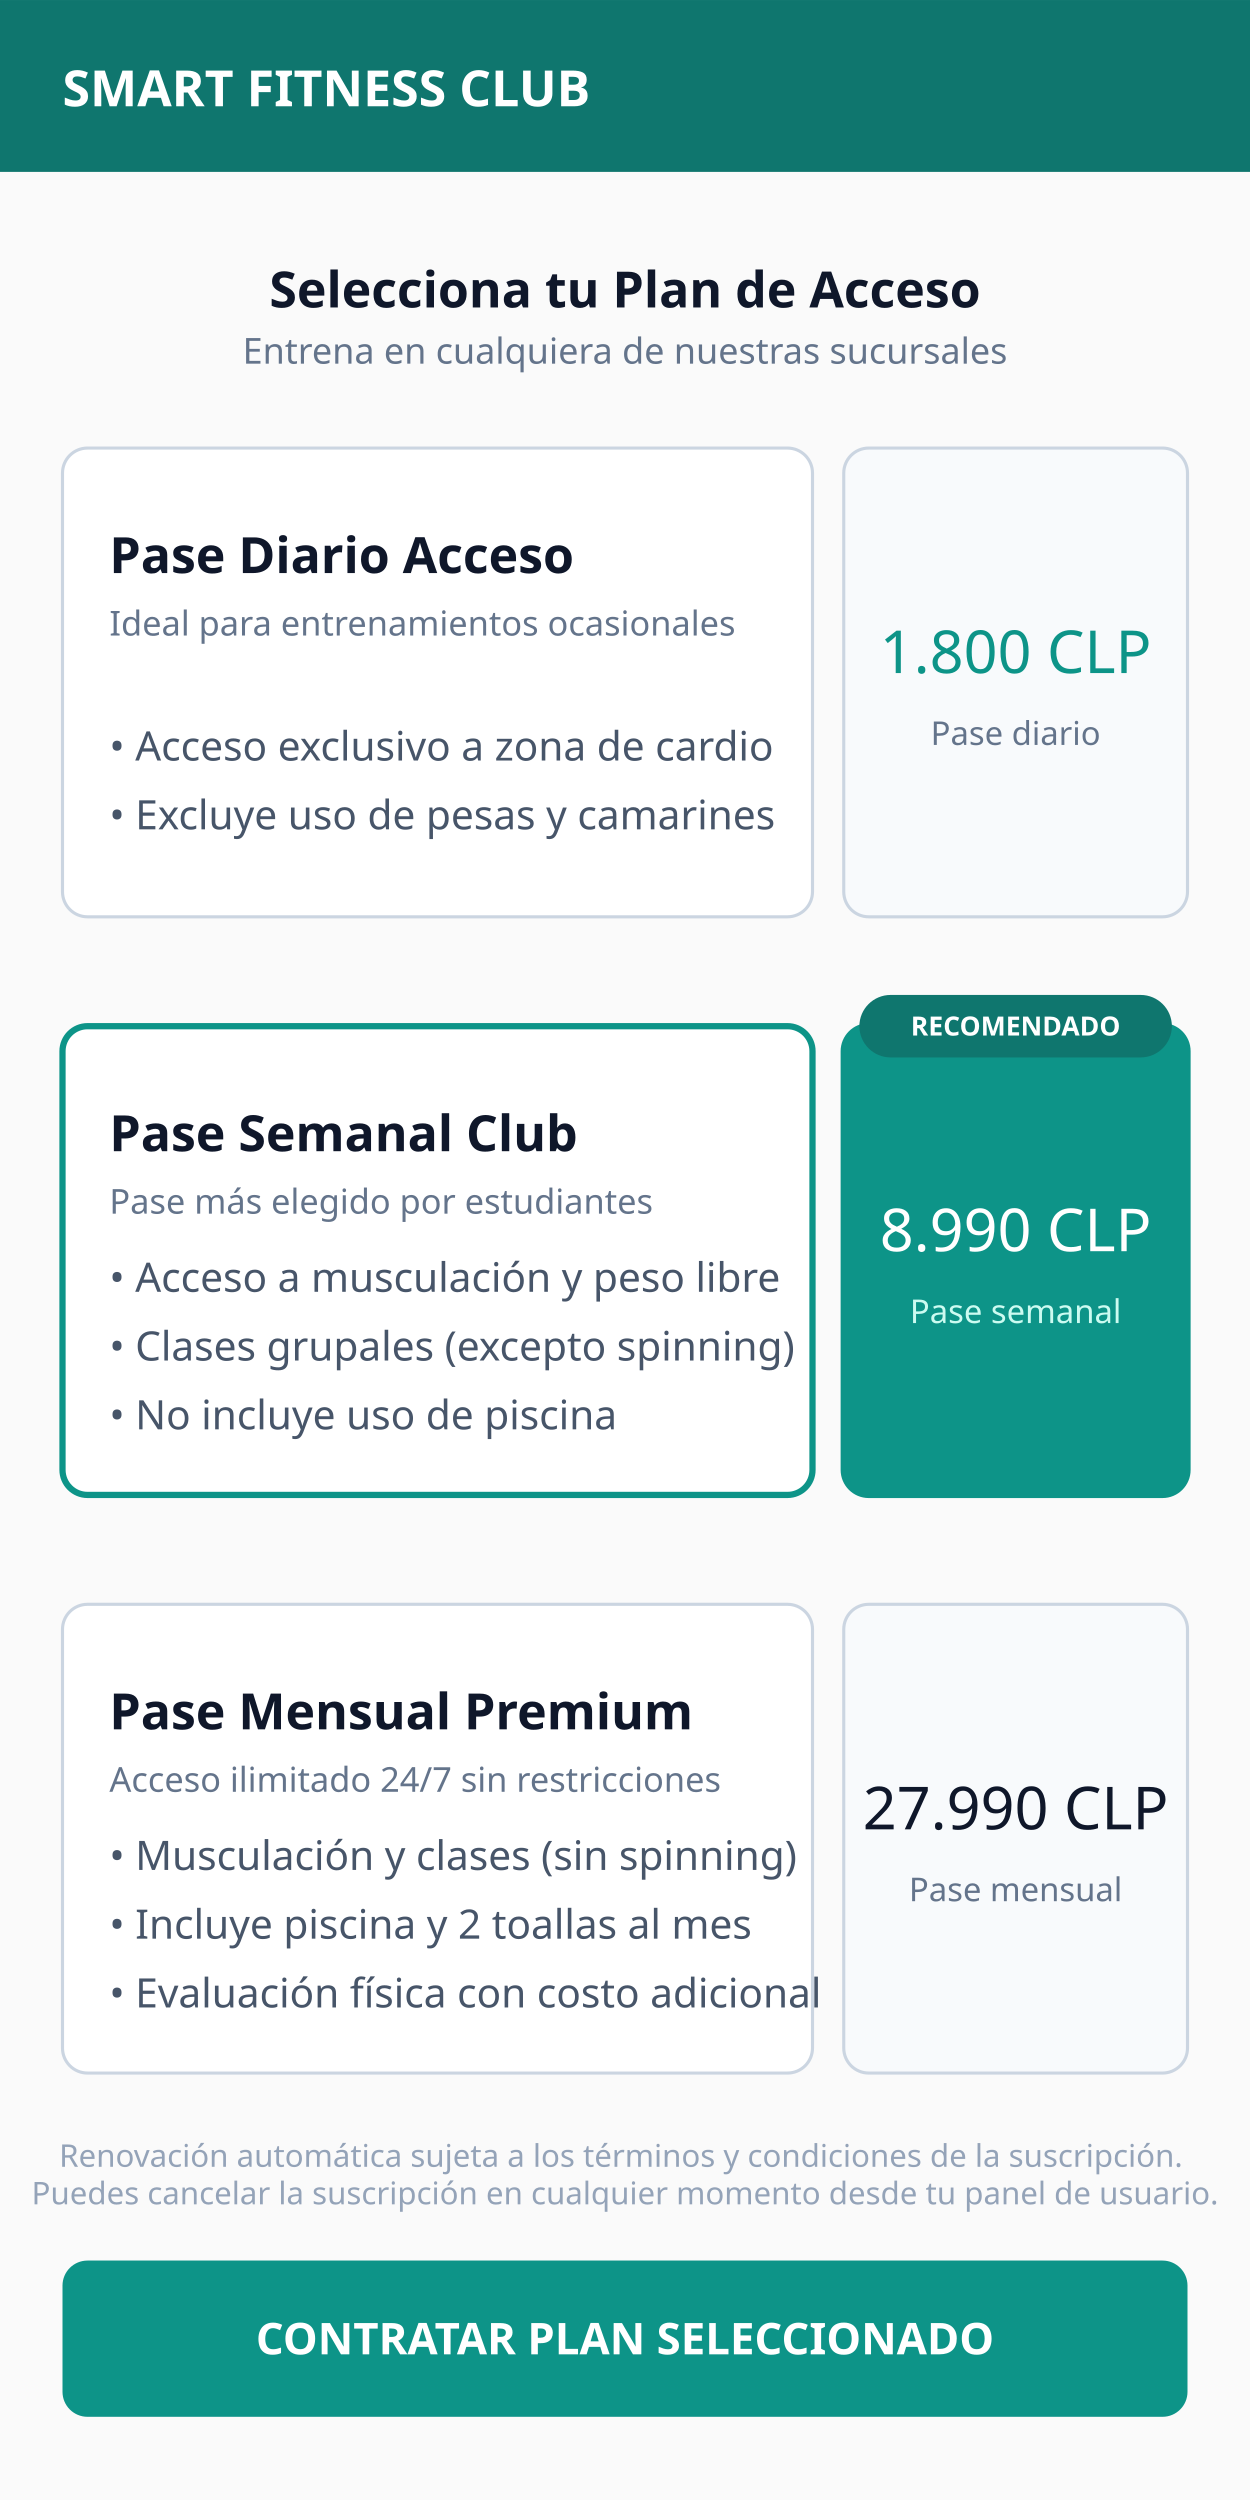
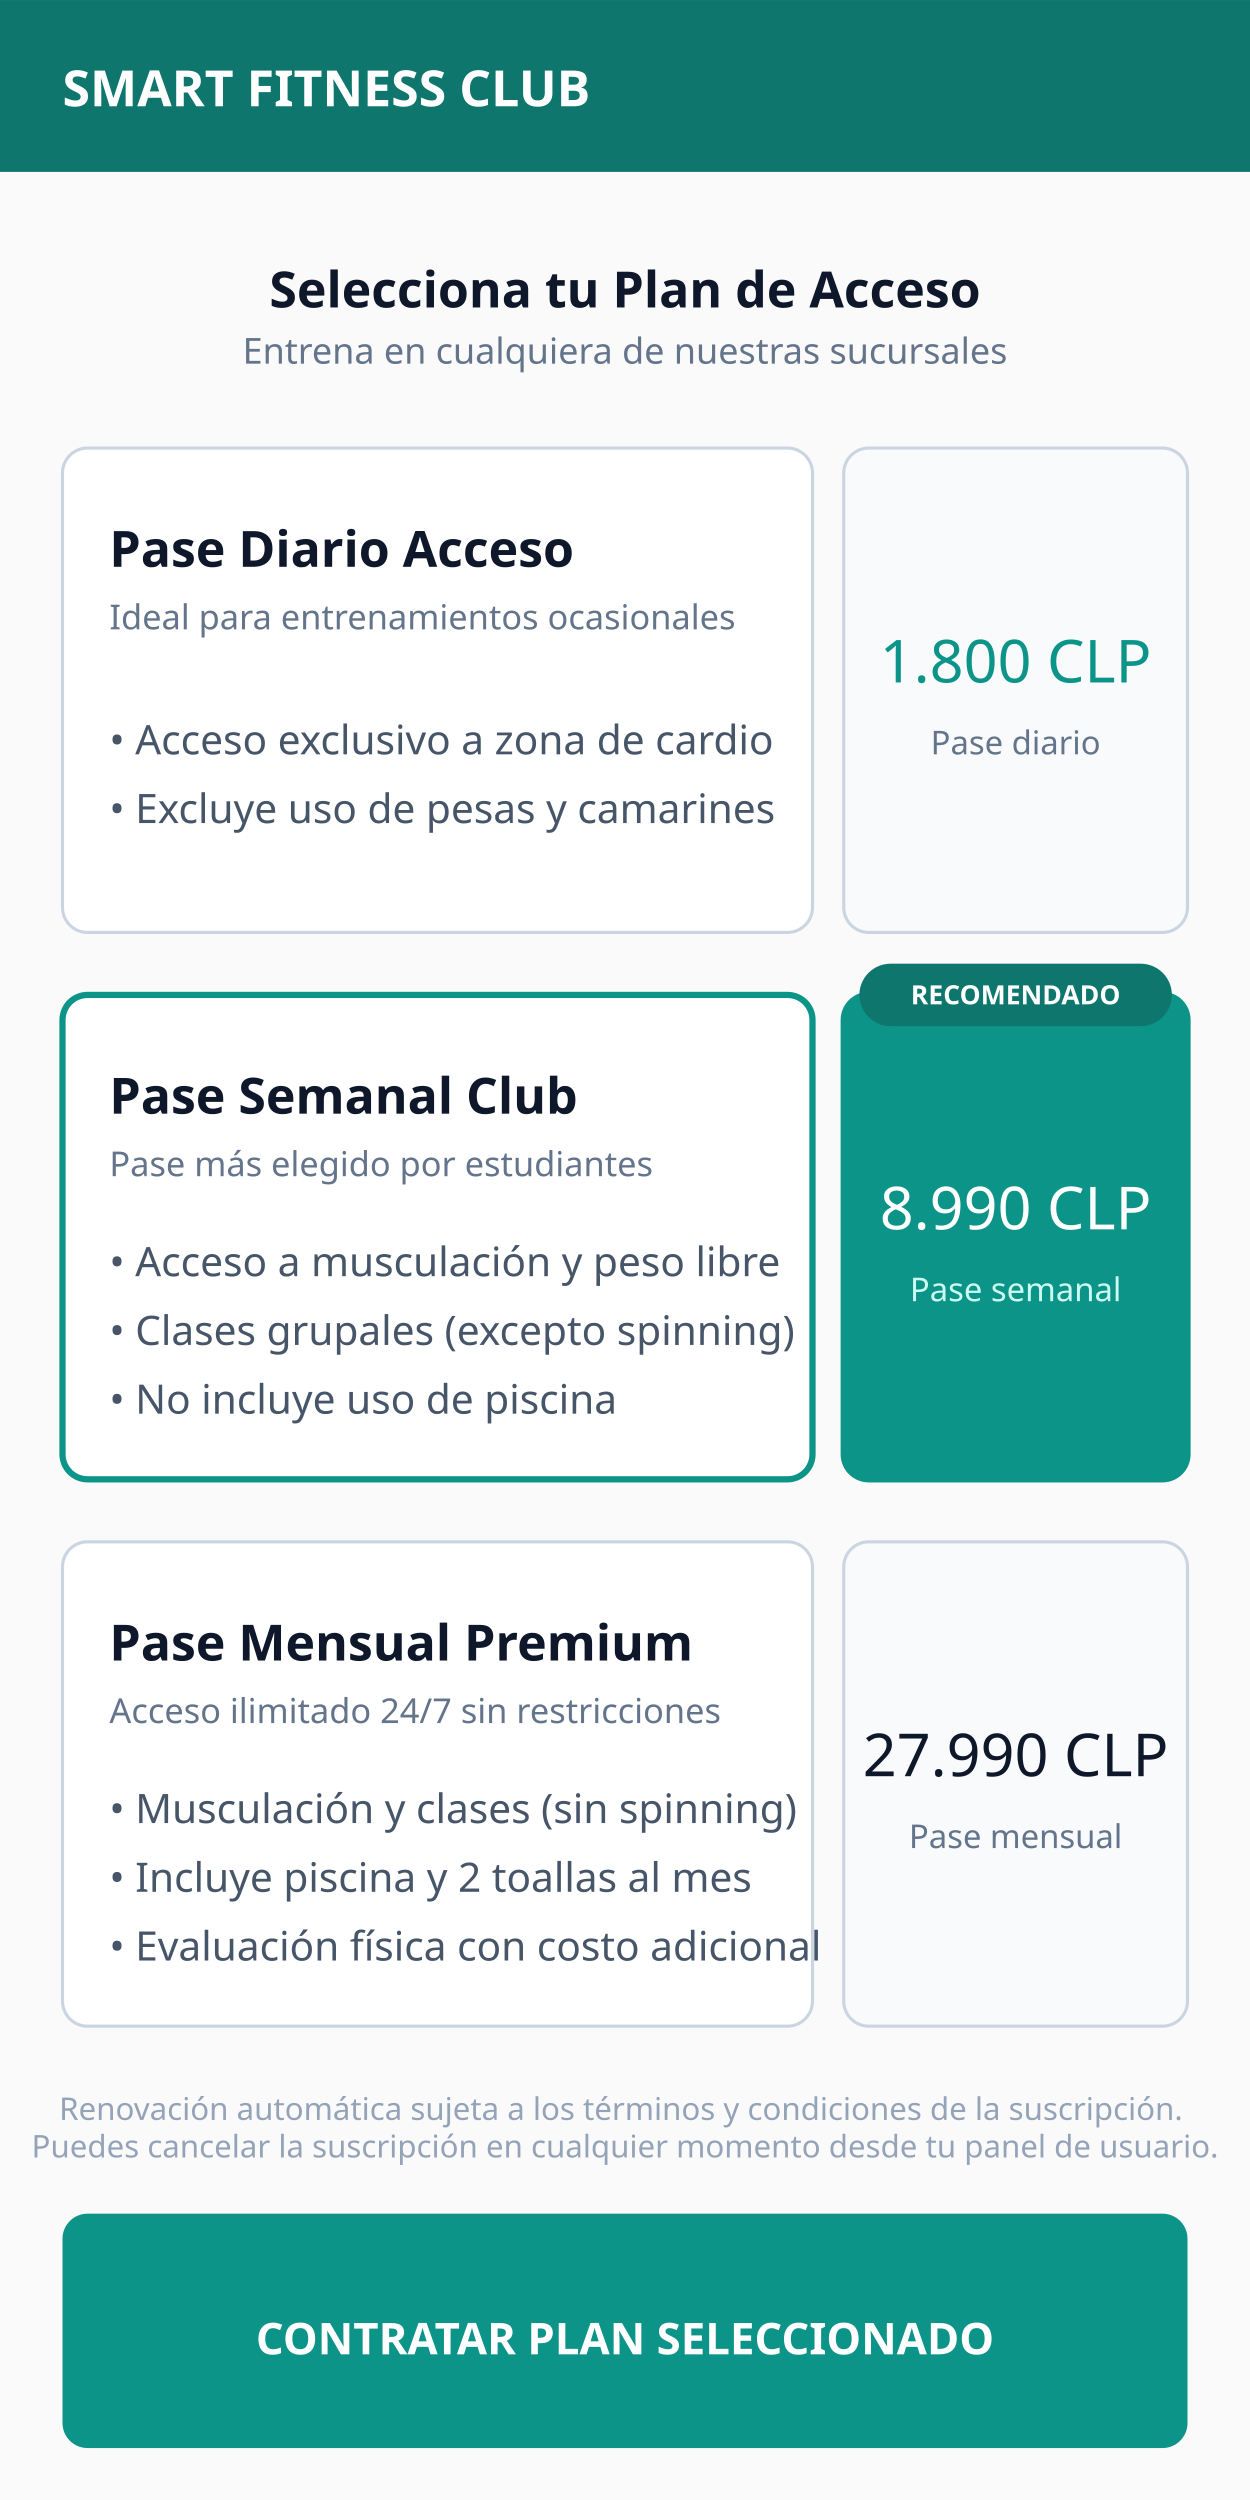
<svg xmlns="http://www.w3.org/2000/svg" viewBox="-0.555 1.62 400 800" width="400px" height="800px">
  <g transform="matrix(1, 0, 0, 1, -545.5372, 51.04437)">
    <rect id="rect-4" width="400" height="800" fill="#fafafa" x="544.982" y="-49.424" style="stroke-width: 1;" />
    <g id="header-planes" fill="#0f766e" transform="matrix(1, 0, 0, 1, 544.982, -49.41945)">
      <rect x="0" y="0" width="400" height="55" />
      <text x="20" y="34" fill="#ffffff" font-family="sans-serif" font-size="16" font-weight="bold" style="white-space: pre;">SMART FITNESS CLUB</text>
    </g>
    <g id="planes-intro" transform="matrix(1, 0, 0, 1, 564.982, 28.95563)">
      <text x="180" y="20" fill="#0f172a" font-family="sans-serif" font-size="16" font-weight="bold" text-anchor="middle" style="white-space: pre;">Selecciona tu Plan de Acceso</text>
      <text x="180" y="38" fill="#64748b" font-family="sans-serif" font-size="11.5" text-anchor="middle" style="white-space: pre;">Entrena en cualquiera de nuestras sucursales</text>
    </g>
    <g id="planes-inconsistentes" transform="matrix(1, 0, 0, 1, 564.982, 93.95563)">
      <g id="plan-basico" transform="translate(0, 0)">
-         <rect x="0" y="0" width="240" height="150" rx="8" fill="#ffffff" stroke="#cbd5e1" stroke-width="1" />
-         <text x="15" y="40" fill="#0f172a" font-family="sans-serif" font-size="16" font-weight="bold" style="white-space: pre;">Pase Diario Acceso</text>
-         <text x="15" y="60" fill="#64748b" font-family="sans-serif" font-size="11" style="white-space: pre;">Ideal para entrenamientos ocasionales</text>
-         <text x="15" y="100" fill="#475569" font-family="sans-serif" font-size="13" style="white-space: pre;">• Acceso exclusivo a zona de cardio</text>
-         <text x="15" y="122" fill="#475569" font-family="sans-serif" font-size="13" style="white-space: pre;">• Excluye uso de pesas y camarines</text>
-         <rect x="250" y="0" width="110" height="150" rx="8" fill="#f8fafc" stroke="#cbd5e1" stroke-width="1" />
-         <text x="305" y="72" fill="#0d9488" font-family="sans-serif" font-size="19" font-weight="black" text-anchor="middle" style="white-space: pre;">1.800 CLP</text>
-         <text x="305" y="95" fill="#64748b" font-family="sans-serif" font-size="10.5" text-anchor="middle" style="white-space: pre;">Pase diario</text>
+         <rect x="0" y="0" width="240" height="155" rx="8" fill="#ffffff" stroke="#cbd5e1" stroke-width="1" />
+         <text x="15" y="38" fill="#0f172a" font-family="sans-serif" font-size="16" font-weight="bold" style="white-space: pre;">Pase Diario Acceso</text>
+         <text x="15" y="58" fill="#64748b" font-family="sans-serif" font-size="11" style="white-space: pre;">Ideal para entrenamientos ocasionales</text>
+         <text x="15" y="98" fill="#475569" font-family="sans-serif" font-size="13" style="white-space: pre;">• Acceso exclusivo a zona de cardio</text>
+         <text x="15" y="120" fill="#475569" font-family="sans-serif" font-size="13" style="white-space: pre;">• Excluye uso de pesas y camarines</text>
+         <rect x="250" y="0" width="110" height="155" rx="8" fill="#f8fafc" stroke="#cbd5e1" stroke-width="1" />
+         <text x="305" y="75" fill="#0d9488" font-family="sans-serif" font-size="19" font-weight="black" text-anchor="middle" style="white-space: pre;">1.800 CLP</text>
+         <text x="305" y="98" fill="#64748b" font-family="sans-serif" font-size="10.5" text-anchor="middle" style="white-space: pre;">Pase diario</text>
      </g>
-       <g id="plan-profesional" transform="translate(0, 185)">
-         <rect x="0" y="0" width="240" height="150" rx="8" fill="#ffffff" stroke="#0d9488" stroke-width="2" />
-         <text x="15" y="40" fill="#0f172a" font-family="sans-serif" font-size="16" font-weight="bold" style="white-space: pre;">Pase Semanal Club</text>
-         <text x="15" y="60" fill="#64748b" font-family="sans-serif" font-size="11" style="white-space: pre;">Pase más elegido por estudiantes</text>
-         <text x="15" y="85" fill="#475569" font-family="sans-serif" font-size="13" style="white-space: pre;">• Acceso a musculación y peso libre</text>
-         <text x="15" y="107" fill="#475569" font-family="sans-serif" font-size="13" style="white-space: pre;">• Clases grupales (excepto spinning)</text>
-         <text x="15" y="129" fill="#475569" font-family="sans-serif" font-size="13" style="white-space: pre;">• No incluye uso de piscina</text>
-         <rect x="250" y="0" width="110" height="150" rx="8" fill="#0d9488" stroke="#0d9488" stroke-width="2" />
-         <text x="305" y="72" fill="#ffffff" font-family="sans-serif" font-size="19" font-weight="black" text-anchor="middle" style="white-space: pre;">8.990 CLP</text>
-         <text x="305" y="95" fill="#ccfbf1" font-family="sans-serif" font-size="10.5" text-anchor="middle" style="white-space: pre;">Pase semanal</text>
+       <g id="plan-profesional" transform="translate(0, 175)">
+         <rect x="0" y="0" width="240" height="155" rx="8" fill="#ffffff" stroke="#0d9488" stroke-width="2" />
+         <text x="15" y="38" fill="#0f172a" font-family="sans-serif" font-size="16" font-weight="bold" style="white-space: pre;">Pase Semanal Club</text>
+         <text x="15" y="58" fill="#64748b" font-family="sans-serif" font-size="11" style="white-space: pre;">Pase más elegido por estudiantes</text>
+         <text x="15" y="90" fill="#475569" font-family="sans-serif" font-size="13" style="white-space: pre;">• Acceso a musculación y peso libre</text>
+         <text x="15" y="112" fill="#475569" font-family="sans-serif" font-size="13" style="white-space: pre;">• Clases grupales (excepto spinning)</text>
+         <text x="15" y="134" fill="#475569" font-family="sans-serif" font-size="13" style="white-space: pre;">• No incluye uso de piscina</text>
+         <rect x="250" y="0" width="110" height="155" rx="8" fill="#0d9488" stroke="#0d9488" stroke-width="2" />
+         <text x="305" y="75" fill="#ffffff" font-family="sans-serif" font-size="19" font-weight="black" text-anchor="middle" style="white-space: pre;">8.990 CLP</text>
+         <text x="305" y="98" fill="#ccfbf1" font-family="sans-serif" font-size="10.5" text-anchor="middle" style="white-space: pre;">Pase semanal</text>
        <rect x="255" y="-10" width="100" height="20" rx="10" fill="#0f766e" />
        <text x="305" y="3" fill="#ffffff" font-family="sans-serif" font-size="8.5" font-weight="bold" text-anchor="middle" style="white-space: pre;">RECOMENDADO</text>
      </g>
-       <g id="plan-empresa" transform="translate(0, 370)">
-         <rect x="0" y="0" width="240" height="150" rx="8" fill="#ffffff" stroke="#cbd5e1" stroke-width="1" />
-         <text x="15" y="40" fill="#0f172a" font-family="sans-serif" font-size="16" font-weight="bold" style="white-space: pre;">Pase Mensual Premium</text>
-         <text x="15" y="60" fill="#64748b" font-family="sans-serif" font-size="11" style="white-space: pre;">Acceso ilimitado 24/7 sin restricciones</text>
-         <text x="15" y="85" fill="#475569" font-family="sans-serif" font-size="13" style="white-space: pre;">• Musculación y clases (sin spinning)</text>
-         <text x="15" y="107" fill="#475569" font-family="sans-serif" font-size="13" style="white-space: pre;">• Incluye piscina y 2 toallas al mes</text>
-         <text x="15" y="129" fill="#475569" font-family="sans-serif" font-size="13" style="white-space: pre;">• Evaluación física con costo adicional</text>
-         <rect x="250" y="0" width="110" height="150" rx="8" fill="#f8fafc" stroke="#cbd5e1" stroke-width="1" />
-         <text x="305" y="72" fill="#0f172a" font-family="sans-serif" font-size="19" font-weight="black" text-anchor="middle" style="white-space: pre;">27.990 CLP</text>
-         <text x="305" y="95" fill="#64748b" font-family="sans-serif" font-size="10.5" text-anchor="middle" style="white-space: pre;">Pase mensual</text>
+       <g id="plan-empresa" transform="translate(0, 350)">
+         <rect x="0" y="0" width="240" height="155" rx="8" fill="#ffffff" stroke="#cbd5e1" stroke-width="1" />
+         <text x="15" y="38" fill="#0f172a" font-family="sans-serif" font-size="16" font-weight="bold" style="white-space: pre;">Pase Mensual Premium</text>
+         <text x="15" y="58" fill="#64748b" font-family="sans-serif" font-size="11" style="white-space: pre;">Acceso ilimitado 24/7 sin restricciones</text>
+         <text x="15" y="90" fill="#475569" font-family="sans-serif" font-size="13" style="white-space: pre;">• Musculación y clases (sin spinning)</text>
+         <text x="15" y="112" fill="#475569" font-family="sans-serif" font-size="13" style="white-space: pre;">• Incluye piscina y 2 toallas al mes</text>
+         <text x="15" y="134" fill="#475569" font-family="sans-serif" font-size="13" style="white-space: pre;">• Evaluación física con costo adicional</text>
+         <rect x="250" y="0" width="110" height="155" rx="8" fill="#f8fafc" stroke="#cbd5e1" stroke-width="1" />
+         <text x="305" y="75" fill="#0f172a" font-family="sans-serif" font-size="19" font-weight="black" text-anchor="middle" style="white-space: pre;">27.990 CLP</text>
+         <text x="305" y="98" fill="#64748b" font-family="sans-serif" font-size="10.5" text-anchor="middle" style="white-space: pre;">Pase mensual</text>
      </g>
    </g>
-     <g id="footer-planes" transform="matrix(1, 0, 0, 1, 564.982, 628.9556)">
+     <g id="footer-planes" transform="matrix(1, 0, 0, 1, 564.982, 613.9556)">
      <text x="180" y="15" fill="#94a3b8" font-family="sans-serif" font-size="10" text-anchor="middle" style="white-space: pre;">
        <tspan x="180" dy="0">Renovación automática sujeta a los términos y condiciones de la suscripción.</tspan>
        <tspan x="180" dy="12">Puedes cancelar la suscripción en cualquier momento desde tu panel de usuario.</tspan>
      </text>
-       <rect x="0" y="45" width="360" height="50" rx="8" fill="#0d9488" />
-       <text x="180" y="75" fill="#ffffff" font-family="sans-serif" font-size="14" font-weight="bold" text-anchor="middle" style="white-space: pre;">CONTRATAR PLAN SELECCIONADO</text>
+       <rect x="0" y="45" width="360" height="75" rx="8" fill="#0d9488" />
+       <text x="180" y="90" fill="#ffffff" font-family="sans-serif" font-size="14" font-weight="bold" text-anchor="middle" style="white-space: pre;">CONTRATAR PLAN SELECCIONADO</text>
    </g>
  </g>
</svg>
